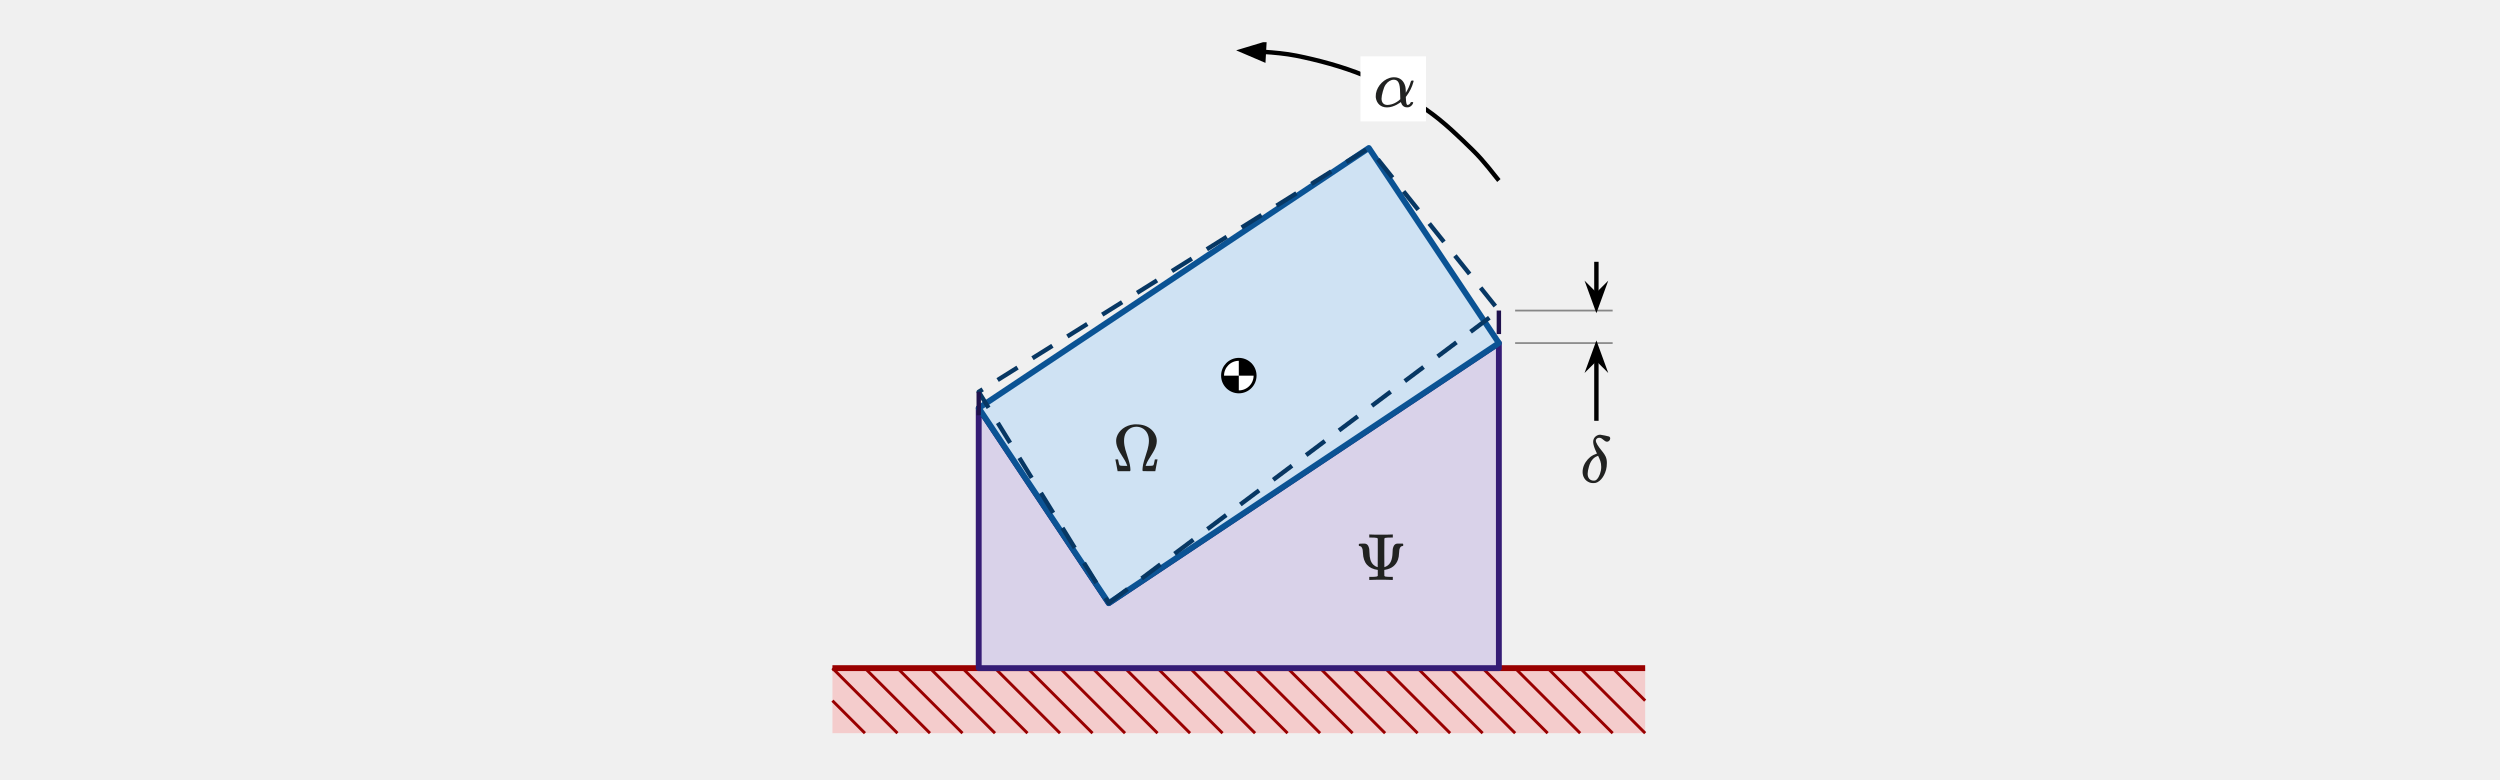
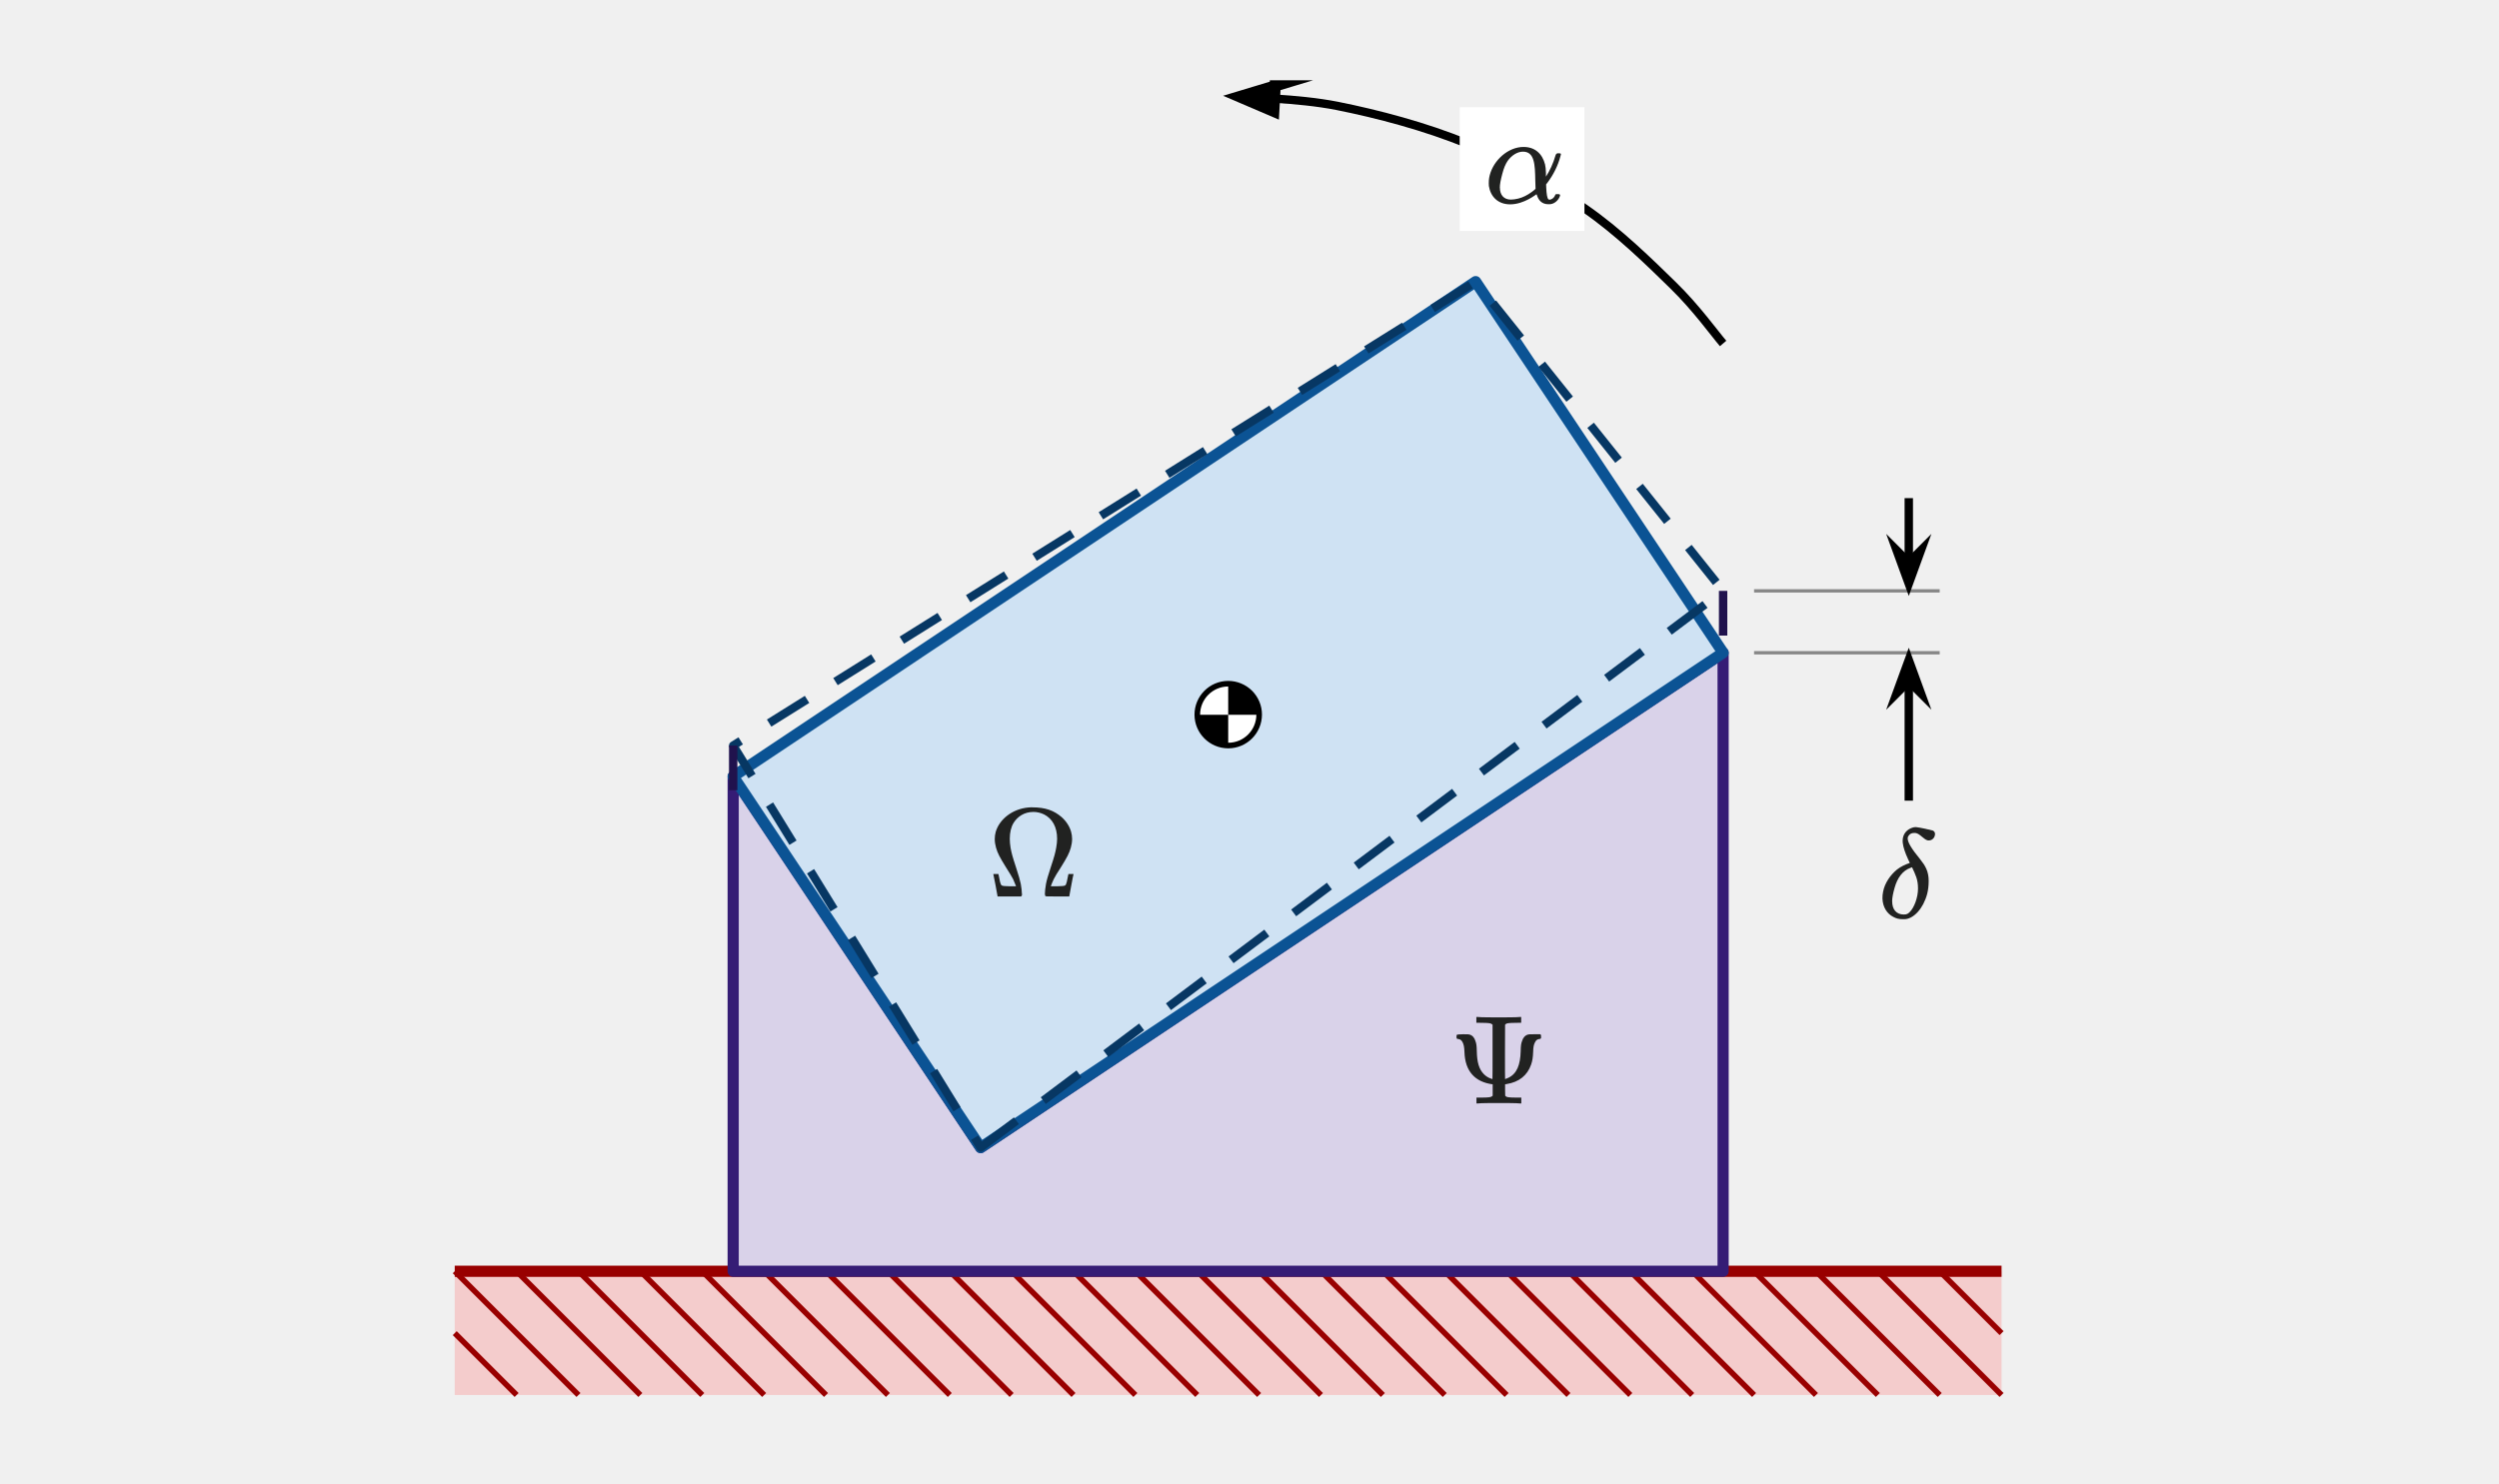
- <svg xmlns="http://www.w3.org/2000/svg" id="Layer_1" data-name="Layer 1" width="851.31" height="265.49" viewBox="0 0 851.31 265.49">
-   <path d="M549.147,116.821h-33.211" style="fill: none; stroke: #878787; stroke-linejoin: round; stroke-width: .6px;" />
-   <path d="M549.147,105.751h-33.211" style="fill: none; stroke: #878787; stroke-linejoin: round; stroke-width: .6px;" />
+ <svg xmlns="http://www.w3.org/2000/svg" id="Layer_1" data-name="Layer 1" viewBox="0 0 447.12 265.49">
+   <defs>
+     <style>
+       .cls-1 {
+         fill: #fff;
+       }
+ 
+       .cls-1, .cls-2, .cls-3, .cls-4, .cls-5, .cls-6 {
+         fill-rule: evenodd;
+       }
+ 
+       .cls-1, .cls-2, .cls-7, .cls-4, .cls-5, .cls-6 {
+         stroke-width: 0px;
+       }
+ 
+       .cls-8 {
+         fill: #cfe2f3;
+         stroke: #0b5394;
+       }
+ 
+       .cls-8, .cls-9, .cls-10, .cls-11, .cls-12, .cls-13, .cls-14, .cls-15, .cls-16 {
+         stroke-linejoin: round;
+       }
+ 
+       .cls-8, .cls-3, .cls-14, .cls-15 {
+         stroke-width: 2px;
+       }
+ 
+       .cls-9 {
+         stroke: #878787;
+         stroke-width: .6px;
+       }
+ 
+       .cls-9, .cls-10, .cls-11, .cls-12, .cls-13, .cls-14, .cls-15, .cls-16 {
+         fill: none;
+       }
+ 
+       .cls-2 {
+         fill: rgba(0, 0, 0, 0);
+       }
+ 
+       .cls-3 {
+         stroke-miterlimit: 10;
+       }
+ 
+       .cls-3, .cls-10, .cls-12 {
+         stroke: #000;
+       }
+ 
+       .cls-3, .cls-4 {
+         fill: #000;
+       }
+ 
+       .cls-7 {
+         fill: #212221;
+       }
+ 
+       .cls-11, .cls-14 {
+         stroke: #900;
+       }
+ 
+       .cls-12, .cls-13, .cls-16 {
+         stroke-width: 1.5px;
+       }
+ 
+       .cls-5 {
+         fill: #f4cccc;
+       }
+ 
+       .cls-13 {
+         stroke: #073763;
+       }
+ 
+       .cls-13, .cls-16 {
+         stroke-dasharray: 0 0 8 6;
+       }
+ 
+       .cls-15 {
+         stroke: #351c75;
+       }
+ 
+       .cls-6 {
+         fill: #d9d2e9;
+       }
+ 
+       .cls-16 {
+         stroke: #20124d;
+       }
+     </style>
+   </defs>
+   <path class="cls-9" d="M347.05,116.82h-33.21" />
+   <path class="cls-9" d="M347.05,105.75h-33.21" />
  <g>
    <g>
-       <path d="M560.218,249.664v-22.14h-276.756v22.14h276.756Z" style="fill: #f4cccc; fill-rule: evenodd; stroke-width: 0px;" />
-       <path d="M549.147,227.524l11.07,11.07" style="fill: rgba(0, 0, 0, 0); fill-rule: evenodd; stroke-width: 0px;" />
-       <path d="M549.147,227.524l11.07,11.07" style="fill: none; stroke: #900; stroke-linejoin: round;" />
-       <path d="M538.077,227.524l22.141,22.14" style="fill: rgba(0, 0, 0, 0); fill-rule: evenodd; stroke-width: 0px;" />
-       <path d="M538.077,227.524l22.141,22.14" style="fill: none; stroke: #900; stroke-linejoin: round;" />
-       <path d="M527.007,227.524l22.141,22.14" style="fill: rgba(0, 0, 0, 0); fill-rule: evenodd; stroke-width: 0px;" />
-       <path d="M527.007,227.524l22.141,22.14" style="fill: none; stroke: #900; stroke-linejoin: round;" />
-       <path d="M515.937,227.524l22.141,22.14" style="fill: rgba(0, 0, 0, 0); fill-rule: evenodd; stroke-width: 0px;" />
-       <path d="M515.937,227.524l22.141,22.14" style="fill: none; stroke: #900; stroke-linejoin: round;" />
-       <path d="M504.866,227.524l22.141,22.14" style="fill: rgba(0, 0, 0, 0); fill-rule: evenodd; stroke-width: 0px;" />
-       <path d="M504.866,227.524l22.141,22.14" style="fill: none; stroke: #900; stroke-linejoin: round;" />
-       <path d="M493.796,227.524l22.141,22.14" style="fill: rgba(0, 0, 0, 0); fill-rule: evenodd; stroke-width: 0px;" />
-       <path d="M493.796,227.524l22.141,22.14" style="fill: none; stroke: #900; stroke-linejoin: round;" />
-       <path d="M482.726,227.524l22.141,22.14" style="fill: rgba(0, 0, 0, 0); fill-rule: evenodd; stroke-width: 0px;" />
-       <path d="M482.726,227.524l22.141,22.14" style="fill: none; stroke: #900; stroke-linejoin: round;" />
-       <path d="M471.655,227.524l22.141,22.14" style="fill: rgba(0, 0, 0, 0); fill-rule: evenodd; stroke-width: 0px;" />
-       <path d="M471.655,227.524l22.141,22.14" style="fill: none; stroke: #900; stroke-linejoin: round;" />
-       <path d="M460.585,227.524l22.141,22.14" style="fill: rgba(0, 0, 0, 0); fill-rule: evenodd; stroke-width: 0px;" />
-       <path d="M460.585,227.524l22.141,22.14" style="fill: none; stroke: #900; stroke-linejoin: round;" />
-       <path d="M449.515,227.524l22.141,22.14" style="fill: rgba(0, 0, 0, 0); fill-rule: evenodd; stroke-width: 0px;" />
-       <path d="M449.515,227.524l22.141,22.14" style="fill: none; stroke: #900; stroke-linejoin: round;" />
-       <path d="M438.445,227.524l22.141,22.14" style="fill: rgba(0, 0, 0, 0); fill-rule: evenodd; stroke-width: 0px;" />
-       <path d="M438.445,227.524l22.141,22.14" style="fill: none; stroke: #900; stroke-linejoin: round;" />
-       <path d="M427.374,227.524l22.141,22.14" style="fill: rgba(0, 0, 0, 0); fill-rule: evenodd; stroke-width: 0px;" />
-       <path d="M427.374,227.524l22.141,22.14" style="fill: none; stroke: #900; stroke-linejoin: round;" />
-       <path d="M416.304,227.524l22.141,22.14" style="fill: rgba(0, 0, 0, 0); fill-rule: evenodd; stroke-width: 0px;" />
-       <path d="M416.304,227.524l22.141,22.14" style="fill: none; stroke: #900; stroke-linejoin: round;" />
-       <path d="M405.234,227.524l22.141,22.14" style="fill: rgba(0, 0, 0, 0); fill-rule: evenodd; stroke-width: 0px;" />
-       <path d="M405.234,227.524l22.141,22.14" style="fill: none; stroke: #900; stroke-linejoin: round;" />
-       <path d="M394.164,227.524l22.141,22.14" style="fill: rgba(0, 0, 0, 0); fill-rule: evenodd; stroke-width: 0px;" />
-       <path d="M394.164,227.524l22.141,22.14" style="fill: none; stroke: #900; stroke-linejoin: round;" />
-       <path d="M383.093,227.524l22.141,22.14" style="fill: rgba(0, 0, 0, 0); fill-rule: evenodd; stroke-width: 0px;" />
-       <path d="M383.093,227.524l22.141,22.14" style="fill: none; stroke: #900; stroke-linejoin: round;" />
-       <path d="M372.023,227.524l22.141,22.14" style="fill: rgba(0, 0, 0, 0); fill-rule: evenodd; stroke-width: 0px;" />
-       <path d="M372.023,227.524l22.141,22.14" style="fill: none; stroke: #900; stroke-linejoin: round;" />
-       <path d="M360.953,227.524l22.141,22.14" style="fill: rgba(0, 0, 0, 0); fill-rule: evenodd; stroke-width: 0px;" />
-       <path d="M360.953,227.524l22.141,22.14" style="fill: none; stroke: #900; stroke-linejoin: round;" />
-       <path d="M349.883,227.524l22.141,22.14" style="fill: rgba(0, 0, 0, 0); fill-rule: evenodd; stroke-width: 0px;" />
-       <path d="M349.883,227.524l22.141,22.14" style="fill: none; stroke: #900; stroke-linejoin: round;" />
-       <path d="M338.812,227.524l22.141,22.14" style="fill: rgba(0, 0, 0, 0); fill-rule: evenodd; stroke-width: 0px;" />
-       <path d="M338.812,227.524l22.141,22.14" style="fill: none; stroke: #900; stroke-linejoin: round;" />
-       <path d="M327.742,227.524l22.141,22.14" style="fill: rgba(0, 0, 0, 0); fill-rule: evenodd; stroke-width: 0px;" />
-       <path d="M327.742,227.524l22.141,22.14" style="fill: none; stroke: #900; stroke-linejoin: round;" />
-       <path d="M316.672,227.524l22.141,22.14" style="fill: rgba(0, 0, 0, 0); fill-rule: evenodd; stroke-width: 0px;" />
-       <path d="M316.672,227.524l22.141,22.14" style="fill: none; stroke: #900; stroke-linejoin: round;" />
-       <path d="M305.602,227.524l22.141,22.14" style="fill: rgba(0, 0, 0, 0); fill-rule: evenodd; stroke-width: 0px;" />
-       <path d="M305.602,227.524l22.141,22.14" style="fill: none; stroke: #900; stroke-linejoin: round;" />
-       <path d="M294.531,227.524l22.141,22.14" style="fill: rgba(0, 0, 0, 0); fill-rule: evenodd; stroke-width: 0px;" />
-       <path d="M294.531,227.524l22.141,22.14" style="fill: none; stroke: #900; stroke-linejoin: round;" />
-       <path d="M283.461,227.524l22.141,22.14" style="fill: rgba(0, 0, 0, 0); fill-rule: evenodd; stroke-width: 0px;" />
-       <path d="M283.461,227.524l22.141,22.14" style="fill: none; stroke: #900; stroke-linejoin: round;" />
-       <path d="M283.461,238.594l11.07,11.07" style="fill: rgba(0, 0, 0, 0); fill-rule: evenodd; stroke-width: 0px;" />
-       <path d="M283.461,238.594l11.07,11.07" style="fill: none; stroke: #900; stroke-linejoin: round;" />
+       <path class="cls-5" d="M358.12,249.66v-22.14H81.36v22.14h276.76Z" />
+       <path class="cls-2" d="M347.05,227.52l11.07,11.07" />
+       <path class="cls-11" d="M347.05,227.52l11.07,11.07" />
+       <path class="cls-2" d="M335.98,227.52l22.14,22.14" />
+       <path class="cls-11" d="M335.98,227.52l22.14,22.14" />
+       <path class="cls-2" d="M324.91,227.52l22.14,22.14" />
+       <path class="cls-11" d="M324.91,227.52l22.14,22.14" />
+       <path class="cls-2" d="M313.84,227.52l22.14,22.14" />
+       <path class="cls-11" d="M313.84,227.52l22.14,22.14" />
+       <path class="cls-2" d="M302.77,227.52l22.14,22.14" />
+       <path class="cls-11" d="M302.77,227.52l22.14,22.14" />
+       <path class="cls-2" d="M291.7,227.52l22.14,22.14" />
+       <path class="cls-11" d="M291.7,227.52l22.14,22.14" />
+       <path class="cls-2" d="M280.63,227.52l22.14,22.14" />
+       <path class="cls-11" d="M280.63,227.52l22.14,22.14" />
+       <path class="cls-2" d="M269.56,227.52l22.14,22.14" />
+       <path class="cls-11" d="M269.56,227.52l22.14,22.14" />
+       <path class="cls-2" d="M258.49,227.52l22.14,22.14" />
+       <path class="cls-11" d="M258.49,227.52l22.14,22.14" />
+       <path class="cls-2" d="M247.42,227.52l22.14,22.14" />
+       <path class="cls-11" d="M247.42,227.52l22.14,22.14" />
+       <path class="cls-2" d="M236.35,227.52l22.14,22.14" />
+       <path class="cls-11" d="M236.35,227.52l22.14,22.14" />
+       <path class="cls-2" d="M225.28,227.52l22.14,22.14" />
+       <path class="cls-11" d="M225.28,227.52l22.14,22.14" />
+       <path class="cls-2" d="M214.21,227.52l22.14,22.14" />
+       <path class="cls-11" d="M214.21,227.52l22.14,22.14" />
+       <path class="cls-2" d="M203.14,227.52l22.14,22.14" />
+       <path class="cls-11" d="M203.14,227.52l22.14,22.14" />
+       <path class="cls-2" d="M192.07,227.52l22.14,22.14" />
+       <path class="cls-11" d="M192.07,227.52l22.14,22.14" />
+       <path class="cls-2" d="M181,227.52l22.14,22.14" />
+       <path class="cls-11" d="M181,227.52l22.14,22.14" />
+       <path class="cls-2" d="M169.93,227.52l22.14,22.14" />
+       <path class="cls-11" d="M169.93,227.52l22.14,22.14" />
+       <path class="cls-2" d="M158.86,227.52l22.14,22.14" />
+       <path class="cls-11" d="M158.86,227.52l22.14,22.14" />
+       <path class="cls-2" d="M147.79,227.52l22.14,22.14" />
+       <path class="cls-11" d="M147.79,227.52l22.14,22.14" />
+       <path class="cls-2" d="M136.72,227.52l22.14,22.14" />
+       <path class="cls-11" d="M136.72,227.52l22.14,22.14" />
+       <path class="cls-2" d="M125.65,227.52l22.14,22.14" />
+       <path class="cls-11" d="M125.65,227.52l22.14,22.14" />
+       <path class="cls-2" d="M114.58,227.52l22.14,22.14" />
+       <path class="cls-11" d="M114.58,227.52l22.14,22.14" />
+       <path class="cls-2" d="M103.51,227.52l22.14,22.14" />
+       <path class="cls-11" d="M103.51,227.52l22.14,22.14" />
+       <path class="cls-2" d="M92.43,227.52l22.14,22.14" />
+       <path class="cls-11" d="M92.43,227.52l22.14,22.14" />
+       <path class="cls-2" d="M81.36,227.52l22.14,22.14" />
+       <path class="cls-11" d="M81.36,227.52l22.14,22.14" />
+       <path class="cls-2" d="M81.36,238.59l11.07,11.07" />
+       <path class="cls-11" d="M81.36,238.59l11.07,11.07" />
    </g>
-     <path d="M560.218,227.524h-276.756" style="fill: none; stroke: #900; stroke-linejoin: round; stroke-width: 2px;" />
+     <path class="cls-14" d="M358.12,227.52H81.36" />
  </g>
-   <path d="M333.277,138.962v88.562h177.124v-110.702l-132.843,88.562-44.281-66.421Z" style="fill: #d9d2e9; fill-rule: evenodd; stroke-width: 0px;" />
-   <path d="M333.277,138.962v88.562h177.124v-110.702l-132.843,88.562-44.281-66.421Z" style="fill: none; stroke: #351c75; stroke-linejoin: round; stroke-width: 2px;" />
-   <path d="M377.558,205.383l132.843-88.562-44.281-66.421-132.843,88.562,44.281,66.421Z" style="fill: #cfe2f3; stroke: #0b5394; stroke-linejoin: round; stroke-width: 2px;" />
-   <path d="M377.558,205.383l132.843-99.632-44.281-55.351-132.843,83.027,44.281,71.957Z" style="fill: rgba(0, 0, 0, 0); fill-rule: evenodd; stroke-width: 0px;" />
-   <path d="M377.558,205.383l132.843-99.632-44.281-55.351-132.843,83.027,44.281,71.957Z" style="fill: none; stroke: #073763; stroke-dasharray: 0 0 8 6; stroke-linejoin: round; stroke-width: 1.5px;" />
-   <path d="M510.401,61.47c-1.492-1.734-4.811-6.369-8.953-10.406-4.141-4.037-9.749-9.591-15.895-13.816-6.147-4.225-13.627-8.484-20.986-11.532-7.359-3.048-16.045-5.332-23.167-6.754-7.121-1.421-16.301-1.479-19.562-1.774" style="fill: rgba(0, 0, 0, 0); fill-rule: evenodd; stroke-width: 0px;" />
-   <path d="M510.401,61.47c-1.492-1.734-4.811-6.369-8.953-10.406-4.141-4.037-9.749-9.591-15.895-13.816-6.147-4.225-13.627-8.484-20.986-11.532-7.359-3.048-16.045-5.332-23.167-6.754-3.561-.711-7.636-1.08-11.229-1.309l-.043-.003" style="fill: none; stroke: #000; stroke-linejoin: round; stroke-width: 1.5px;" />
-   <path d="M430.256,15.369l-6.397,1.932,6.143,2.632.255-4.564Z" style="fill: #000; fill-rule: evenodd; stroke: #000; stroke-miterlimit: 10; stroke-width: 2px;" />
-   <path d="M416.315,127.913h0c-.006-3.057,2.467-5.54,5.524-5.546h0c1.468-.003,2.877.578,3.917,1.613,1.04,1.036,1.626,2.443,1.629,3.911h0c.006,3.057-2.467,5.54-5.524,5.546h0c-3.057.006-5.54-2.467-5.546-5.524Z" style="fill: #fff; fill-rule: evenodd; stroke-width: 0px;" />
-   <path d="M416.315,127.913h0c-.006-3.057,2.467-5.54,5.524-5.546h0c1.468-.003,2.877.578,3.917,1.613,1.04,1.036,1.626,2.443,1.629,3.911h0c.006,3.057-2.467,5.54-5.524,5.546h0c-3.057.006-5.54-2.467-5.546-5.524Z" style="fill: none; stroke: #000; stroke-linejoin: round;" />
-   <path d="M427.375,127.913l-1.36-4.215-4.175-1.32v11.07l-4.031-1.231-1.504-4.304h11.07Z" style="fill: #000; fill-rule: evenodd; stroke-width: 0px;" />
-   <path d="M463.265,19.189h22.316v22.141h-22.316v-22.141Z" style="fill: #fff; fill-rule: evenodd; stroke-width: 0px;" />
-   <path d="M510.401,105.751v11.07" style="fill: none; stroke: #20124d; stroke-dasharray: 0 0 8 6; stroke-linejoin: round; stroke-width: 1.5px;" />
-   <path d="M333.277,133.427v11.07" style="fill: none; stroke: #20124d; stroke-dasharray: 0 0 8 6; stroke-linejoin: round; stroke-width: 1.5px;" />
-   <path d="M543.612,89.146v11.863" style="fill: none; stroke: #000; stroke-linejoin: round; stroke-width: 1.5px;" />
-   <path d="M543.612,101.009l-1.556-1.556,1.556,4.276,1.556-4.276-1.556,1.556Z" style="fill: #000; fill-rule: evenodd; stroke: #000; stroke-miterlimit: 10; stroke-width: 2px;" />
-   <path d="M543.612,143.286v-21.722" style="fill: none; stroke: #000; stroke-linejoin: round; stroke-width: 1.5px;" />
-   <path d="M543.612,121.564l1.556,1.556-1.556-4.276-1.556,4.276,1.556-1.556Z" style="fill: #000; fill-rule: evenodd; stroke: #000; stroke-miterlimit: 10; stroke-width: 2px;" />
-   <path d="M540.632,161.331c0-.612.159-1.473.453-2.47.476-1.7,1.382-3.037,2.878-3.558l.227-.091c.635,1.36,1.065,2.176,1.065,3.807,0,1.654-.702,3.422-1.45,4.17-.317.317-.499.476-1.088.476-1.382,0-2.085-.974-2.085-2.334ZM548.315,149.275c0-.295-.159-.521-.408-.635-.34-.113-2.425-.567-2.969-.612-.272,0-.34,0-.521.045-1.065.295-1.904,1.11-1.904,2.402l.023.363c.091.793.408,1.768.974,2.969.136.317.227.453.295.635-.793.272-1.586.635-2.289,1.178-1.156.952-2.198,2.402-2.493,3.989-.091.453-.113.725-.113,1.201.045,1.564.839,2.742,1.949,3.286.521.272.929.408,1.722.408h.159c.499,0,.793-.091,1.269-.317.929-.499,1.677-1.405,2.198-2.402.589-1.156.974-2.38.974-4.125,0-1.813-.612-2.742-1.518-3.875-1.564-1.904-2.244-3.037-2.244-3.739,0-.204.045-.317.181-.499.227-.317.521-.476,1.02-.476l.272.023c.34.091.521.181,1.201.748.295.249.544.431.793.521.091.045.159.045.34.045.68,0,1.088-.612,1.088-1.133Z" style="fill: #212221; stroke-width: 0px;" />
-   <path d="M470.447,33.605c0-.612.136-1.36.453-2.516.272-1.042.567-1.722.952-2.289.725-1.02,1.768-1.654,2.742-1.654,2.085,0,2.153,2.334,2.198,5.054.023.861.045,1.564.045,1.586.023.023-.317.317-.635.544-.816.612-1.654,1.02-2.47,1.224-.453.113-.929.181-1.314.181-1.269,0-1.972-.839-1.972-2.13ZM480.895,27.418q-.385,0-.499.431c-.385,1.36-.997,2.697-1.7,3.762v-.657c-.023-.748-.068-1.065-.159-1.518-.476-1.904-1.79-3.127-3.83-3.127-.181,0-.363.023-.499.023-2.787.295-5.212,2.833-5.666,5.507-.045.249-.068.612-.068.952,0,.181,0,.363.023.499.295,1.881,1.586,3.286,3.807,3.286,2.516,0,4.714-1.836,4.714-1.813l.068.159c.295.906.884,1.632,2.062,1.632h.159c.838,0,1.496-.612,1.79-1.201.091-.181.136-.317.136-.408,0-.159-.136-.204-.453-.204-.363,0-.385.023-.453.227-.159.408-.567.725-.974.771l-.204-.045c-.227-.204-.363-.907-.408-2.153l-.023-.544.249-.317c1.042-1.382,1.881-3.059,2.312-4.714.068-.227.091-.317.091-.363,0-.181-.136-.181-.476-.181Z" style="fill: #212221; stroke-width: 0px;" />
-   <path d="M463.025,185.951c.34.045.589.227.771.612.204.408.295.839.317,1.722.113,3.445,1.881,5.371,5.054,5.779v2.04c-.295.227-.317.272-1.201.317-.249.023-.748.023-1.088.023h-.612v1.042h.272c.408-.068,2.991-.068,3.739-.068s3.331,0,3.739.068h.272v-1.042h-.612c-.34,0-.838,0-1.088-.023-.861-.045-.929-.068-1.178-.317l-.023-1.02v-1.02l.295-.045c2.221-.363,3.694-1.541,4.374-3.49.227-.68.317-1.246.363-2.244.023-.884.113-1.314.317-1.722.181-.385.431-.567.771-.612.204,0,.227-.068.317-.136v-.567l-.159-.136h-.997c-.907,0-.997,0-1.156.045-.544.136-.906.589-1.065,1.156-.181.453-.227.861-.249,1.858-.068,2.38-.657,3.966-2.176,4.714-.181.091-.567.249-.612.249-.023,0-.023-1.881-.023-4.872l.023-4.872c.249-.249.317-.272,1.178-.317.249-.023.748-.023,1.088-.023h.612v-1.042h-.272c-.408.068-2.991.068-3.739.068s-3.331,0-3.739-.068h-.272v1.042h.612c.34,0,.839,0,1.088.023.884.045.907.091,1.201.317v4.872c0,2.674,0,4.872-.023,4.872l-.204-.068c-.521-.159-.929-.431-1.314-.793-.929-.929-1.246-2.221-1.292-4.102-.023-.997-.068-1.405-.249-1.858-.159-.567-.521-1.02-1.065-1.156-.159-.045-.249-.045-1.133-.045q-1.065,0-1.156.136c-.023.068-.023.136-.023.317,0,.317.045.385.317.385Z" style="fill: #212221; stroke-width: 0px;" />
-   <path d="M384.94,159.998c0-.431-.091-1.178-.204-1.79-.159-.771-.363-1.45-.884-3.059-.612-1.836-.793-2.538-.952-3.445-.091-.544-.136-1.088-.136-1.586,0-1.133.227-2.13.702-2.878.68-1.065,1.858-1.926,3.535-1.926.657,0,1.292.159,1.904.453,1.473.748,2.334,2.244,2.334,4.374,0,.499-.068,1.02-.159,1.564-.159.907-.34,1.609-.952,3.445-.521,1.609-.725,2.289-.884,3.059-.113.635-.204,1.36-.204,1.79l.045.317c.068.136-.045.136,2.244.136h2.085v-.045c.023-.023.181-.907.363-1.972.204-1.042.363-1.926.385-1.949v-.045h-.906l-.023.113-.091.431c-.113.68-.249,1.178-.34,1.36l-.159.159c-.249.091-.431.113-1.518.136h-.997v-.068c.068-.204.295-.748.499-1.201.295-.567.567-1.02,1.246-2.085,1.133-1.813,1.518-2.538,1.813-3.558.136-.499.227-1.042.227-1.564,0-.453-.068-.907-.181-1.292-.272-.974-.884-1.904-1.7-2.629-1.382-1.178-2.901-1.745-5.235-1.745h-.34l-.34.023c-2.923.249-5.212,2.13-5.869,4.351-.113.385-.181.839-.181,1.292,0,.521.091,1.065.227,1.564.295,1.02.68,1.745,1.813,3.558.68,1.065.952,1.518,1.246,2.085.204.453.431.997.499,1.201v.068h-.997c-1.088-.023-1.269-.045-1.518-.136l-.159-.159c-.091-.181-.227-.68-.34-1.36l-.091-.431-.023-.113h-.907v.045c.023.023.181.906.385,1.949.181,1.065.34,1.949.363,1.972v.045h4.215c.113-.113.159-.181.159-.453Z" style="fill: #212221; stroke-width: 0px;" />
+   <path class="cls-6" d="M131.18,138.96v88.56h177.12v-110.7l-132.84,88.56-44.28-66.42Z" />
+   <path class="cls-15" d="M131.18,138.96v88.56h177.12v-110.7l-132.84,88.56-44.28-66.42Z" />
+   <path class="cls-8" d="M175.46,205.38l132.84-88.56-44.28-66.42-132.84,88.56,44.28,66.42Z" />
+   <path class="cls-2" d="M175.46,205.38l132.84-99.63-44.28-55.35-132.84,83.03,44.28,71.96Z" />
+   <path class="cls-13" d="M175.46,205.38l132.84-99.63-44.28-55.35-132.84,83.03,44.28,71.96Z" />
+   <path class="cls-2" d="M308.3,61.47c-1.49-1.73-4.81-6.37-8.95-10.41-4.14-4.04-9.75-9.59-15.9-13.82-6.15-4.22-13.63-8.48-20.99-11.53-7.36-3.05-16.05-5.33-23.17-6.75-7.12-1.42-16.3-1.48-19.56-1.77" />
+   <path class="cls-12" d="M308.3,61.47c-1.49-1.73-4.81-6.37-8.95-10.41-4.14-4.04-9.75-9.59-15.9-13.82-6.15-4.22-13.63-8.48-20.99-11.53-7.36-3.05-16.05-5.33-23.17-6.75-3.56-.71-7.64-1.08-11.23-1.31h-.04" />
+   <path class="cls-3" d="M228.16,15.37l-6.4,1.93,6.14,2.63.25-4.56Z" />
+   <path class="cls-1" d="M214.22,127.91h0c0-3.06,2.47-5.54,5.52-5.55h0c1.47,0,2.88.58,3.92,1.61,1.04,1.04,1.63,2.44,1.63,3.91h0c0,3.06-2.47,5.54-5.52,5.55h0c-3.06,0-5.54-2.47-5.55-5.52Z" />
+   <path class="cls-10" d="M214.22,127.91h0c0-3.06,2.47-5.54,5.52-5.55h0c1.47,0,2.88.58,3.92,1.61,1.04,1.04,1.63,2.44,1.63,3.91h0c0,3.06-2.47,5.54-5.52,5.55h0c-3.06,0-5.54-2.47-5.55-5.52Z" />
+   <path class="cls-4" d="M225.28,127.91l-1.36-4.21-4.17-1.32v11.07l-4.03-1.23-1.5-4.3h11.07Z" />
+   <path class="cls-1" d="M261.17,19.19h22.32v22.14h-22.32v-22.14Z" />
+   <path class="cls-16" d="M308.3,105.75v11.07" />
+   <path class="cls-16" d="M131.18,133.43v11.07" />
+   <path class="cls-12" d="M341.52,89.15v11.86" />
+   <path class="cls-3" d="M341.52,101.01l-1.56-1.56,1.56,4.28,1.56-4.28-1.56,1.56Z" />
+   <path class="cls-12" d="M341.52,143.29v-21.72" />
+   <path class="cls-3" d="M341.52,121.56l1.56,1.56-1.56-4.28-1.56,4.28,1.56-1.56Z" />
+   <path class="cls-7" d="M338.54,161.33c0-.61.16-1.47.45-2.47.48-1.7,1.38-3.04,2.88-3.56l.23-.09c.63,1.36,1.07,2.18,1.07,3.81s-.7,3.42-1.45,4.17c-.32.32-.5.48-1.09.48-1.38,0-2.08-.97-2.08-2.33ZM346.22,149.27c0-.29-.16-.52-.41-.63-.34-.11-2.42-.57-2.97-.61-.27,0-.34,0-.52.05-1.07.29-1.9,1.11-1.9,2.4l.02.36c.09.79.41,1.77.97,2.97.14.32.23.45.29.63-.79.27-1.59.63-2.29,1.18-1.16.95-2.2,2.4-2.49,3.99-.09.45-.11.73-.11,1.2.05,1.56.84,2.74,1.95,3.29.52.27.93.41,1.72.41h.16c.5,0,.79-.09,1.27-.32.93-.5,1.68-1.41,2.2-2.4.59-1.16.97-2.38.97-4.12s-.61-2.74-1.52-3.88c-1.56-1.9-2.24-3.04-2.24-3.74,0-.2.05-.32.18-.5.23-.32.52-.48,1.02-.48l.27.02c.34.09.52.18,1.2.75.29.25.54.43.79.52.09.05.16.05.34.05.68,0,1.09-.61,1.09-1.13Z" />
+   <path class="cls-7" d="M268.35,33.6c0-.61.14-1.36.45-2.52.27-1.04.57-1.72.95-2.29.73-1.02,1.77-1.65,2.74-1.65,2.08,0,2.15,2.33,2.2,5.05.02.86.05,1.56.05,1.59.02.02-.32.32-.63.54-.82.61-1.65,1.02-2.47,1.22-.45.11-.93.18-1.31.18-1.27,0-1.97-.84-1.97-2.13ZM278.8,27.42q-.39,0-.5.43c-.39,1.36-1,2.7-1.7,3.76v-.66c-.02-.75-.07-1.07-.16-1.52-.48-1.9-1.79-3.13-3.83-3.13-.18,0-.36.02-.5.02-2.79.29-5.21,2.83-5.67,5.51-.05.25-.07.61-.07.95,0,.18,0,.36.02.5.29,1.88,1.59,3.29,3.81,3.29,2.52,0,4.71-1.84,4.71-1.81l.07.16c.29.91.88,1.63,2.06,1.63h.16c.84,0,1.5-.61,1.79-1.2.09-.18.14-.32.14-.41,0-.16-.14-.2-.45-.2-.36,0-.39.02-.45.23-.16.41-.57.73-.97.77l-.2-.05c-.23-.2-.36-.91-.41-2.15l-.02-.54.25-.32c1.04-1.38,1.88-3.06,2.31-4.71.07-.23.09-.32.09-.36,0-.18-.14-.18-.48-.18Z" />
+   <path class="cls-7" d="M260.93,185.95c.34.05.59.23.77.61.2.41.29.84.32,1.72.11,3.44,1.88,5.37,5.05,5.78v2.04c-.29.23-.32.27-1.2.32-.25.02-.75.02-1.09.02h-.61v1.04h.27c.41-.07,2.99-.07,3.74-.07s3.33,0,3.74.07h.27v-1.04h-.61c-.34,0-.84,0-1.09-.02-.86-.05-.93-.07-1.18-.32l-.02-1.02v-1.02l.29-.05c2.22-.36,3.69-1.54,4.37-3.49.23-.68.32-1.25.36-2.24.02-.88.11-1.31.32-1.72.18-.39.43-.57.77-.61.2,0,.23-.07.32-.14v-.57l-.16-.14h-1c-.91,0-1,0-1.16.05-.54.14-.91.59-1.07,1.16-.18.45-.23.86-.25,1.86-.07,2.38-.66,3.97-2.18,4.71-.18.09-.57.25-.61.25-.02,0-.02-1.88-.02-4.87l.02-4.87c.25-.25.32-.27,1.18-.32.25-.02.75-.02,1.09-.02h.61v-1.04h-.27c-.41.07-2.99.07-3.74.07s-3.33,0-3.74-.07h-.27v1.04h.61c.34,0,.84,0,1.09.02.88.05.91.09,1.2.32v4.87c0,2.67,0,4.87-.02,4.87l-.2-.07c-.52-.16-.93-.43-1.31-.79-.93-.93-1.25-2.22-1.29-4.1-.02-1-.07-1.41-.25-1.86-.16-.57-.52-1.02-1.07-1.16-.16-.05-.25-.05-1.13-.05q-1.07,0-1.16.14c-.02.07-.02.14-.02.32,0,.32.05.39.32.39Z" />
+   <path class="cls-7" d="M182.84,160c0-.43-.09-1.18-.2-1.79-.16-.77-.36-1.45-.88-3.06-.61-1.84-.79-2.54-.95-3.44-.09-.54-.14-1.09-.14-1.59,0-1.13.23-2.13.7-2.88.68-1.07,1.86-1.93,3.54-1.93.66,0,1.29.16,1.9.45,1.47.75,2.33,2.24,2.33,4.37,0,.5-.07,1.02-.16,1.56-.16.91-.34,1.61-.95,3.44-.52,1.61-.73,2.29-.88,3.06-.11.63-.2,1.36-.2,1.79l.05.32c.07.14-.05.14,2.24.14h2.08v-.05s.18-.91.36-1.97c.2-1.04.36-1.93.39-1.95v-.05h-.91l-.02.11-.09.43c-.11.68-.25,1.18-.34,1.36l-.16.16c-.25.09-.43.11-1.52.14h-1v-.07c.07-.2.29-.75.5-1.2.29-.57.57-1.02,1.25-2.08,1.13-1.81,1.52-2.54,1.81-3.56.14-.5.23-1.04.23-1.56,0-.45-.07-.91-.18-1.29-.27-.97-.88-1.9-1.7-2.63-1.38-1.18-2.9-1.74-5.23-1.74h-.34l-.34.02c-2.92.25-5.21,2.13-5.87,4.35-.11.39-.18.84-.18,1.29,0,.52.09,1.07.23,1.56.29,1.02.68,1.74,1.81,3.56.68,1.07.95,1.52,1.25,2.08.2.45.43,1,.5,1.2v.07h-1c-1.09-.02-1.27-.05-1.52-.14l-.16-.16c-.09-.18-.23-.68-.34-1.36l-.09-.43-.02-.11h-.91v.05s.18.91.39,1.95c.18,1.07.34,1.95.36,1.97v.05h4.22c.11-.11.16-.18.16-.45Z" />
</svg>
